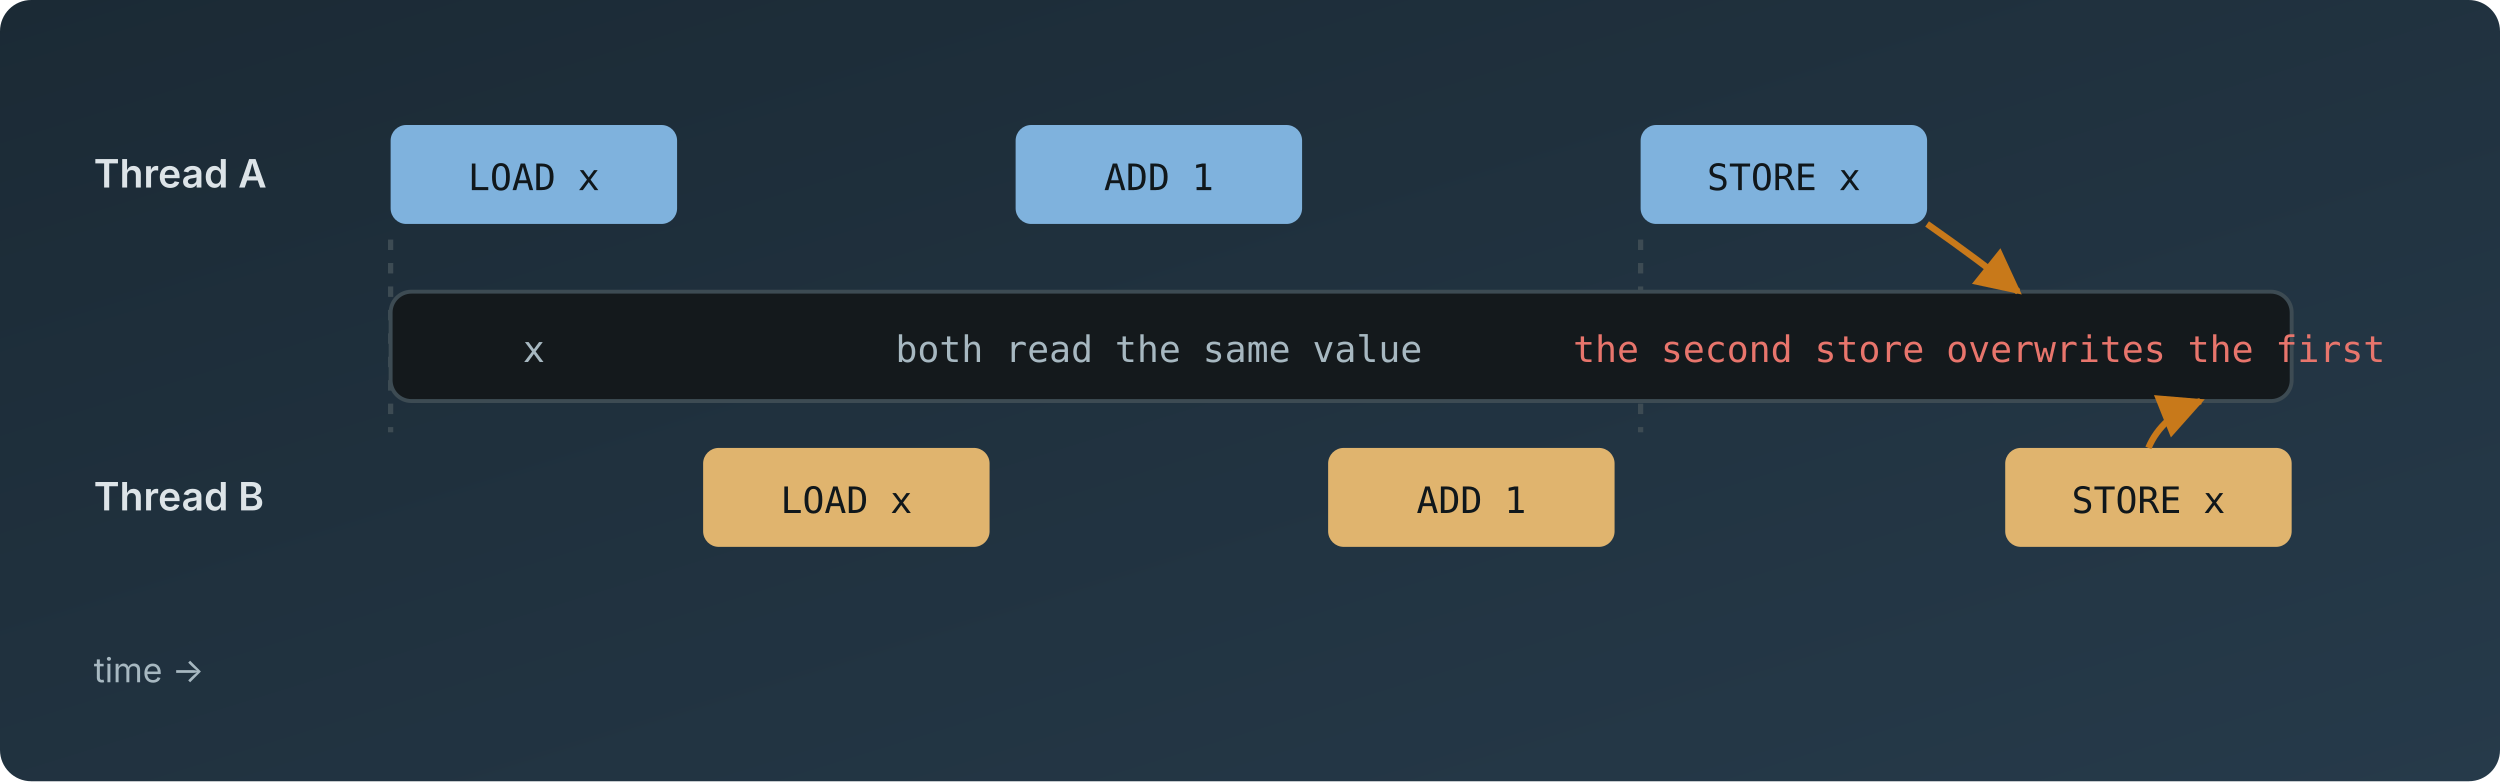
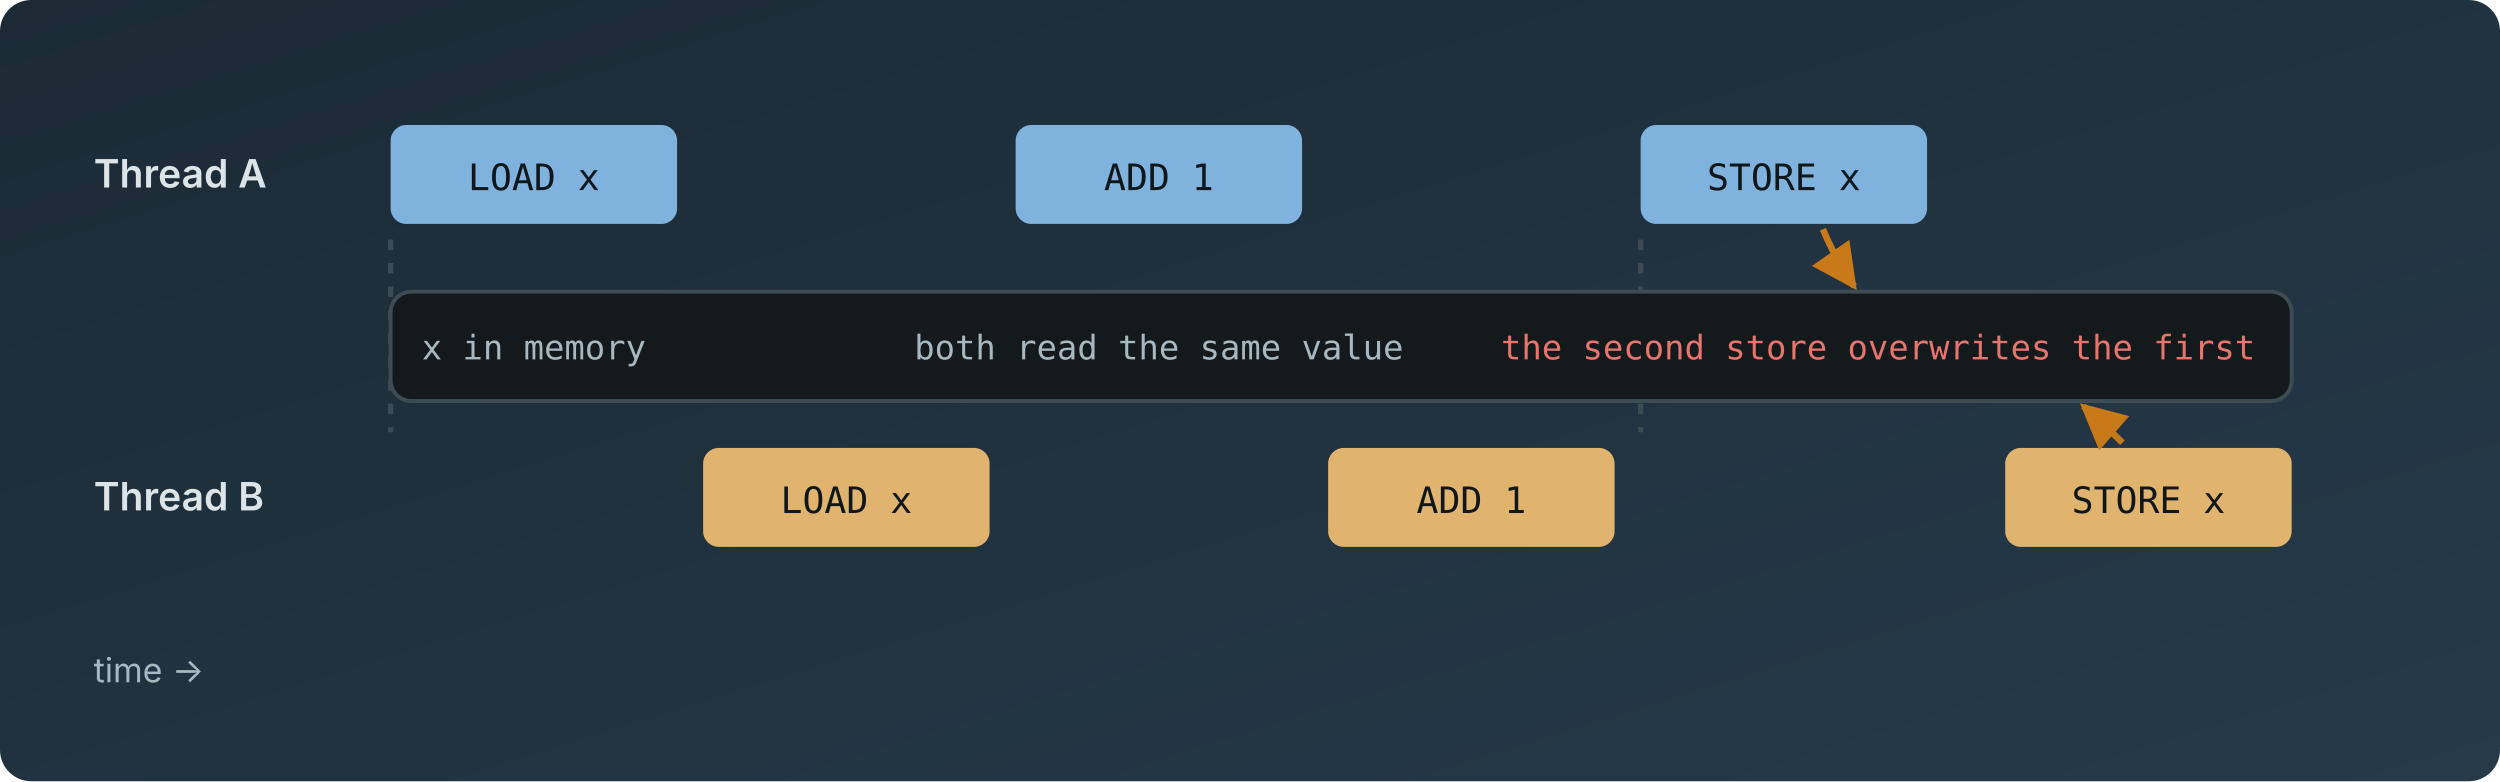
<svg xmlns="http://www.w3.org/2000/svg" viewBox="0 0 960 300" role="img" aria-labelledby="t">
  <defs>
    <linearGradient id="bg" x1="0" y1="0" x2="1" y2="1">
      <stop offset="0" stop-color="#1b2a35" />
      <stop offset="1" stop-color="#263a4a" />
    </linearGradient>
    <marker id="arrow" viewBox="0 0 10 10" refX="9" refY="5" markerWidth="7" markerHeight="7" orient="auto-start-reverse">
      <path d="M0 0L10 5L0 10z" fill="#c8791a" />
    </marker>
  </defs>
  <rect width="960" height="300" rx="12" fill="url(#bg)" />
  <g font-family="-apple-system, BlinkMacSystemFont, 'Segoe UI', system-ui, sans-serif" font-size="15" fill="#dde4e8">
    <text x="36" y="72" font-weight="600">Thread A</text>
    <text x="36" y="196" font-weight="600">Thread B</text>
    <text x="36" y="262" fill="#a7b8c1" font-size="13">time →</text>
  </g>
  <g font-family="ui-monospace, SFMono-Regular, Menlo, monospace" font-size="14" fill="#10171b" text-anchor="middle">
    <rect x="150" y="48" width="110" height="38" rx="6" fill="#7fb2dd" />
    <text x="205" y="73">LOAD x</text>
    <rect x="390" y="48" width="110" height="38" rx="6" fill="#7fb2dd" />
    <text x="445" y="73">ADD 1</text>
    <rect x="630" y="48" width="110" height="38" rx="6" fill="#7fb2dd" />
    <text x="685" y="73">STORE x</text>
    <rect x="270" y="172" width="110" height="38" rx="6" fill="#e0b46e" />
    <text x="325" y="197">LOAD x</text>
    <rect x="510" y="172" width="110" height="38" rx="6" fill="#e0b46e" />
    <text x="565" y="197">ADD 1</text>
    <rect x="770" y="172" width="110" height="38" rx="6" fill="#e0b46e" />
    <text x="825" y="197">STORE x</text>
  </g>
  <g stroke="#3d4b53" stroke-width="2" stroke-dasharray="4 5">
    <line x1="150" y1="92" x2="150" y2="166" />
    <line x1="630" y1="92" x2="630" y2="166" />
  </g>
-   <g font-family="ui-monospace, SFMono-Regular, Menlo, monospace" font-size="14" text-anchor="middle">
+   <g font-family="ui-monospace, SFMono-Regular, Menlo, monospace" font-size="13">
    <rect x="150" y="112" width="730" height="42" rx="8" fill="#14191c" stroke="#3d4b53" stroke-width="1.5" />
-     <text x="205" y="139" fill="#a7b8c1">x</text>
-     <text x="445" y="139" fill="#a7b8c1">both read the same value</text>
-     <text x="760" y="139" fill="#e8756c">the second store overwrites the first</text>
+     <text x="205" y="138" fill="#a7b8c1" text-anchor="middle">x in memory</text>
+     <text x="445" y="138" fill="#a7b8c1" text-anchor="middle">both read the same value</text>
+     <text x="866" y="138" fill="#e8756c" text-anchor="end">the second store overwrites the first</text>
  </g>
-   <path d="M740 86 Q760 100 775 112" fill="none" stroke="#c8791a" stroke-width="2.5" marker-end="url(#arrow)" />
-   <path d="M825 172 Q830 160 845 154" fill="none" stroke="#c8791a" stroke-width="2.5" marker-end="url(#arrow)" />
+   <path d="M700 88 Q705 100 712 110" fill="none" stroke="#c8791a" stroke-width="2.5" marker-end="url(#arrow)" />
+   <path d="M815 170 Q808 163 800 156" fill="none" stroke="#c8791a" stroke-width="2.5" marker-end="url(#arrow)" />
</svg>
